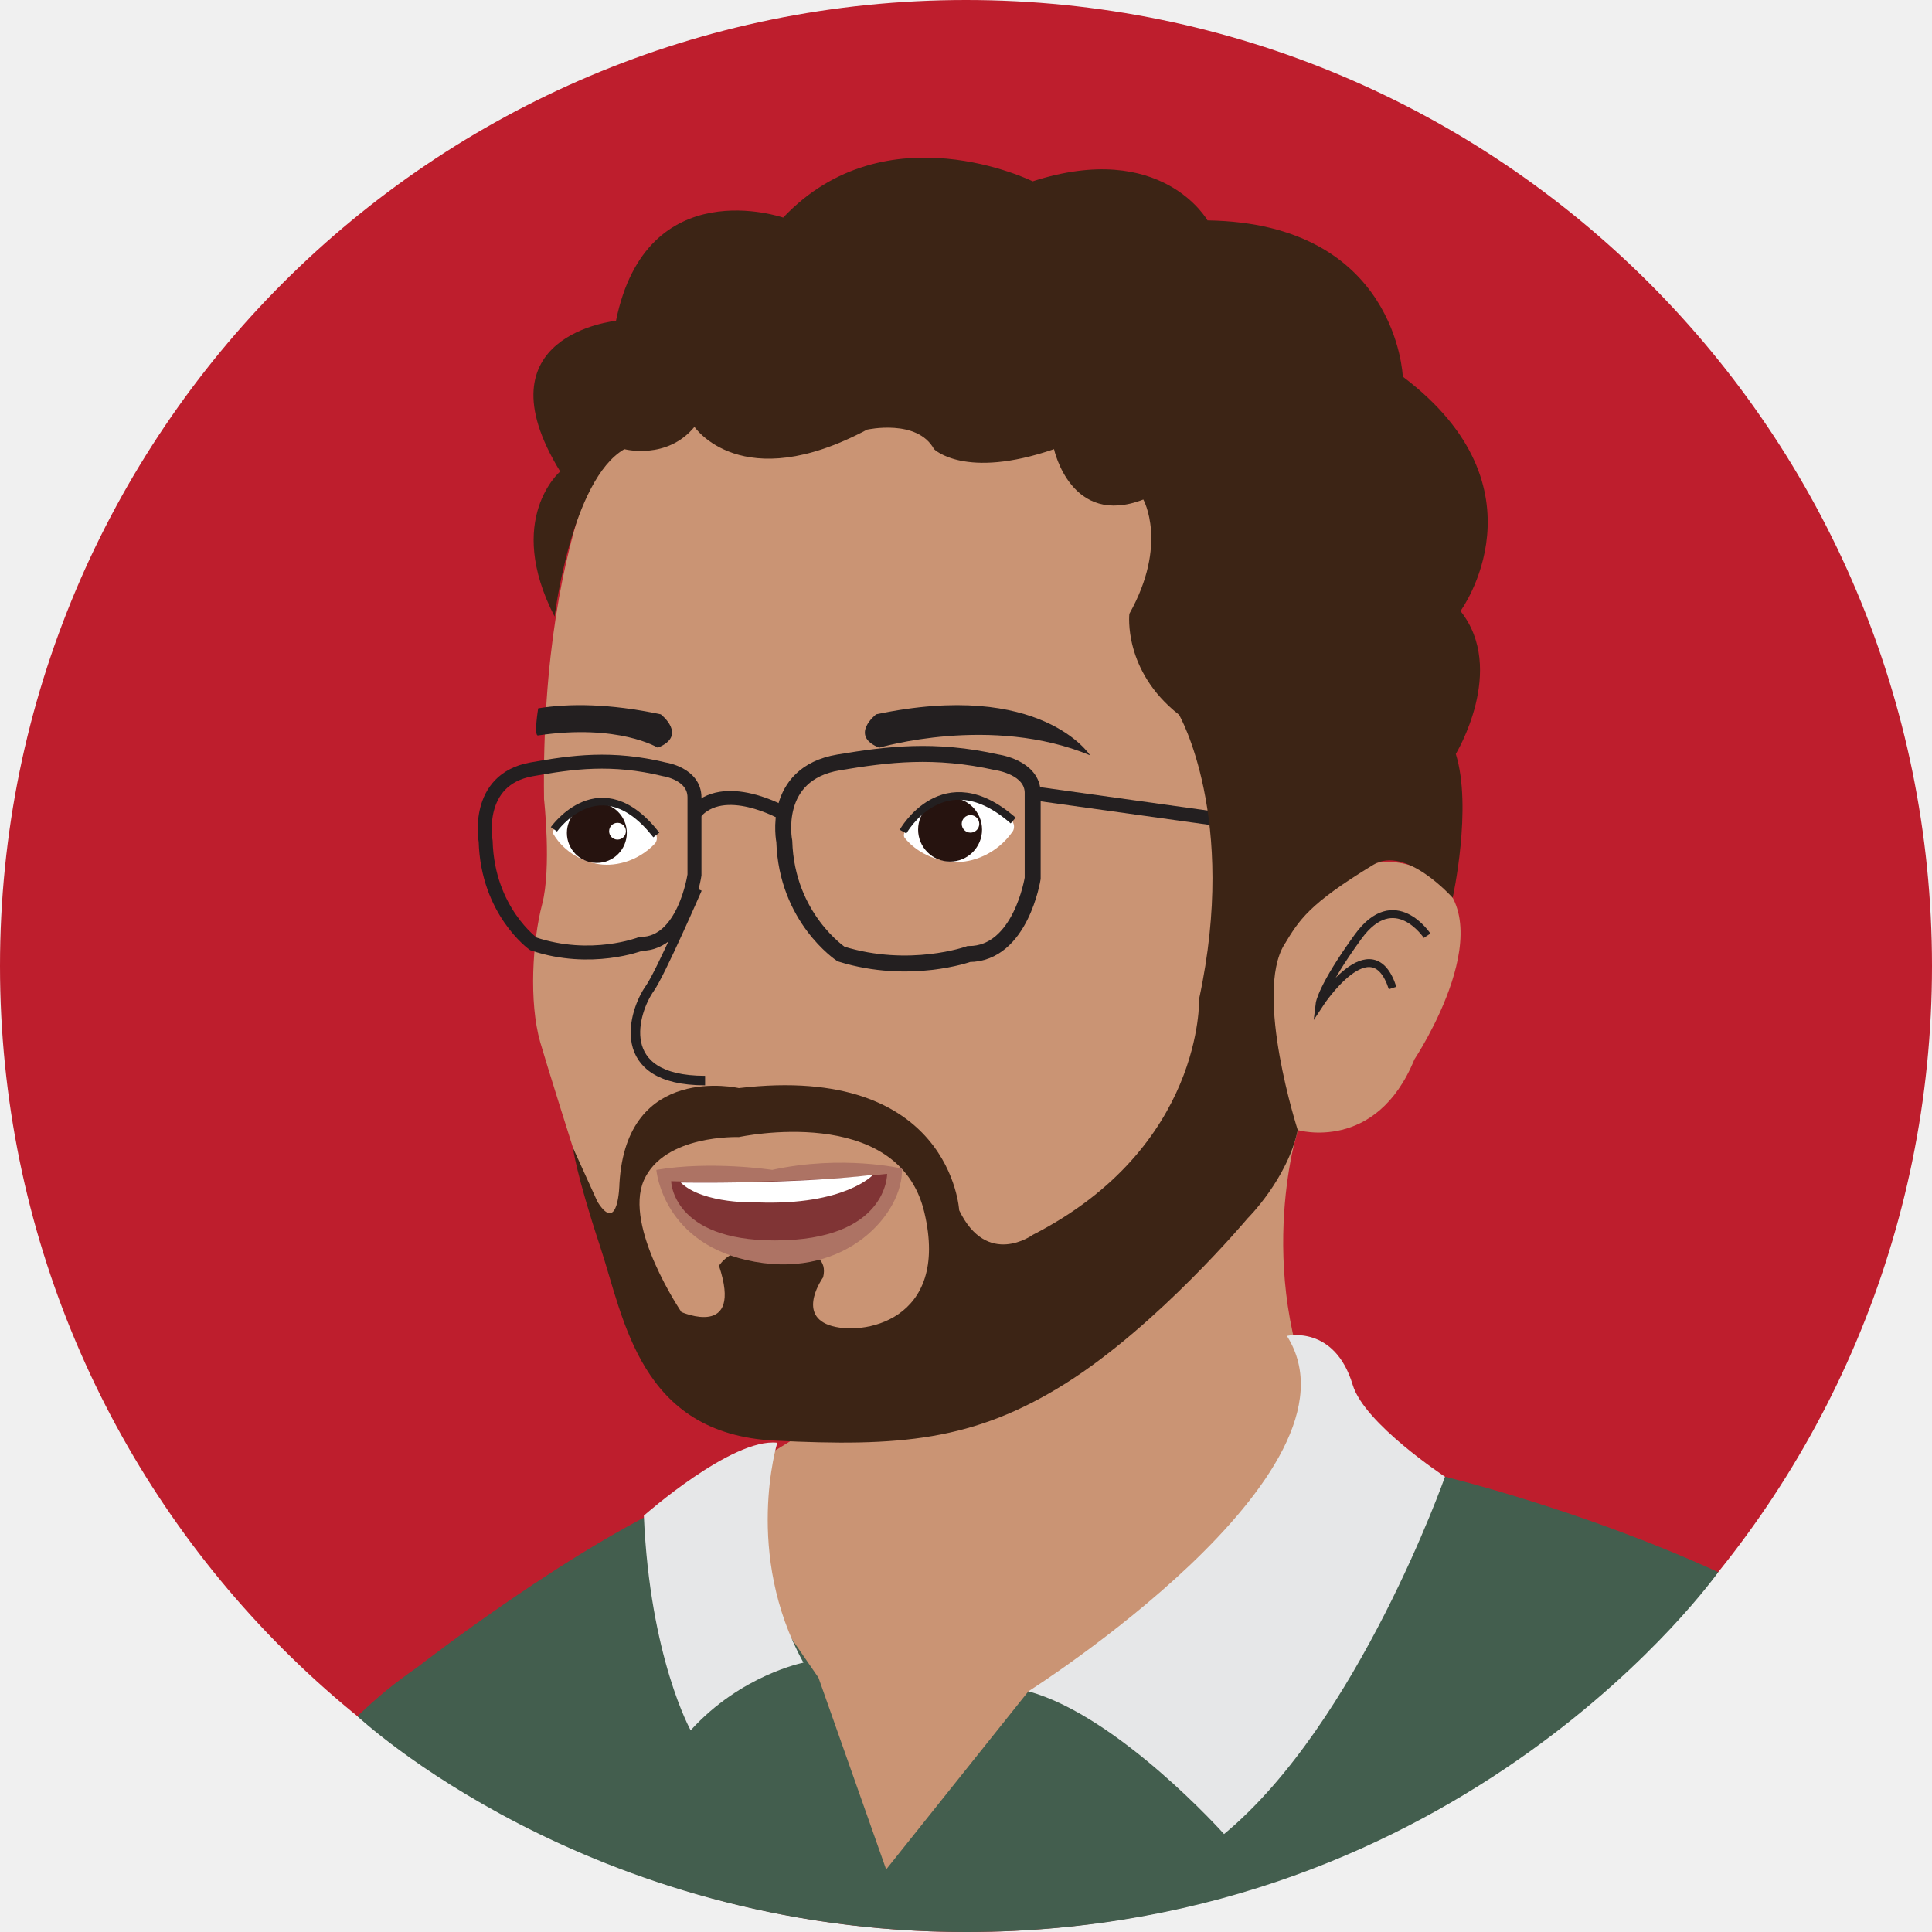
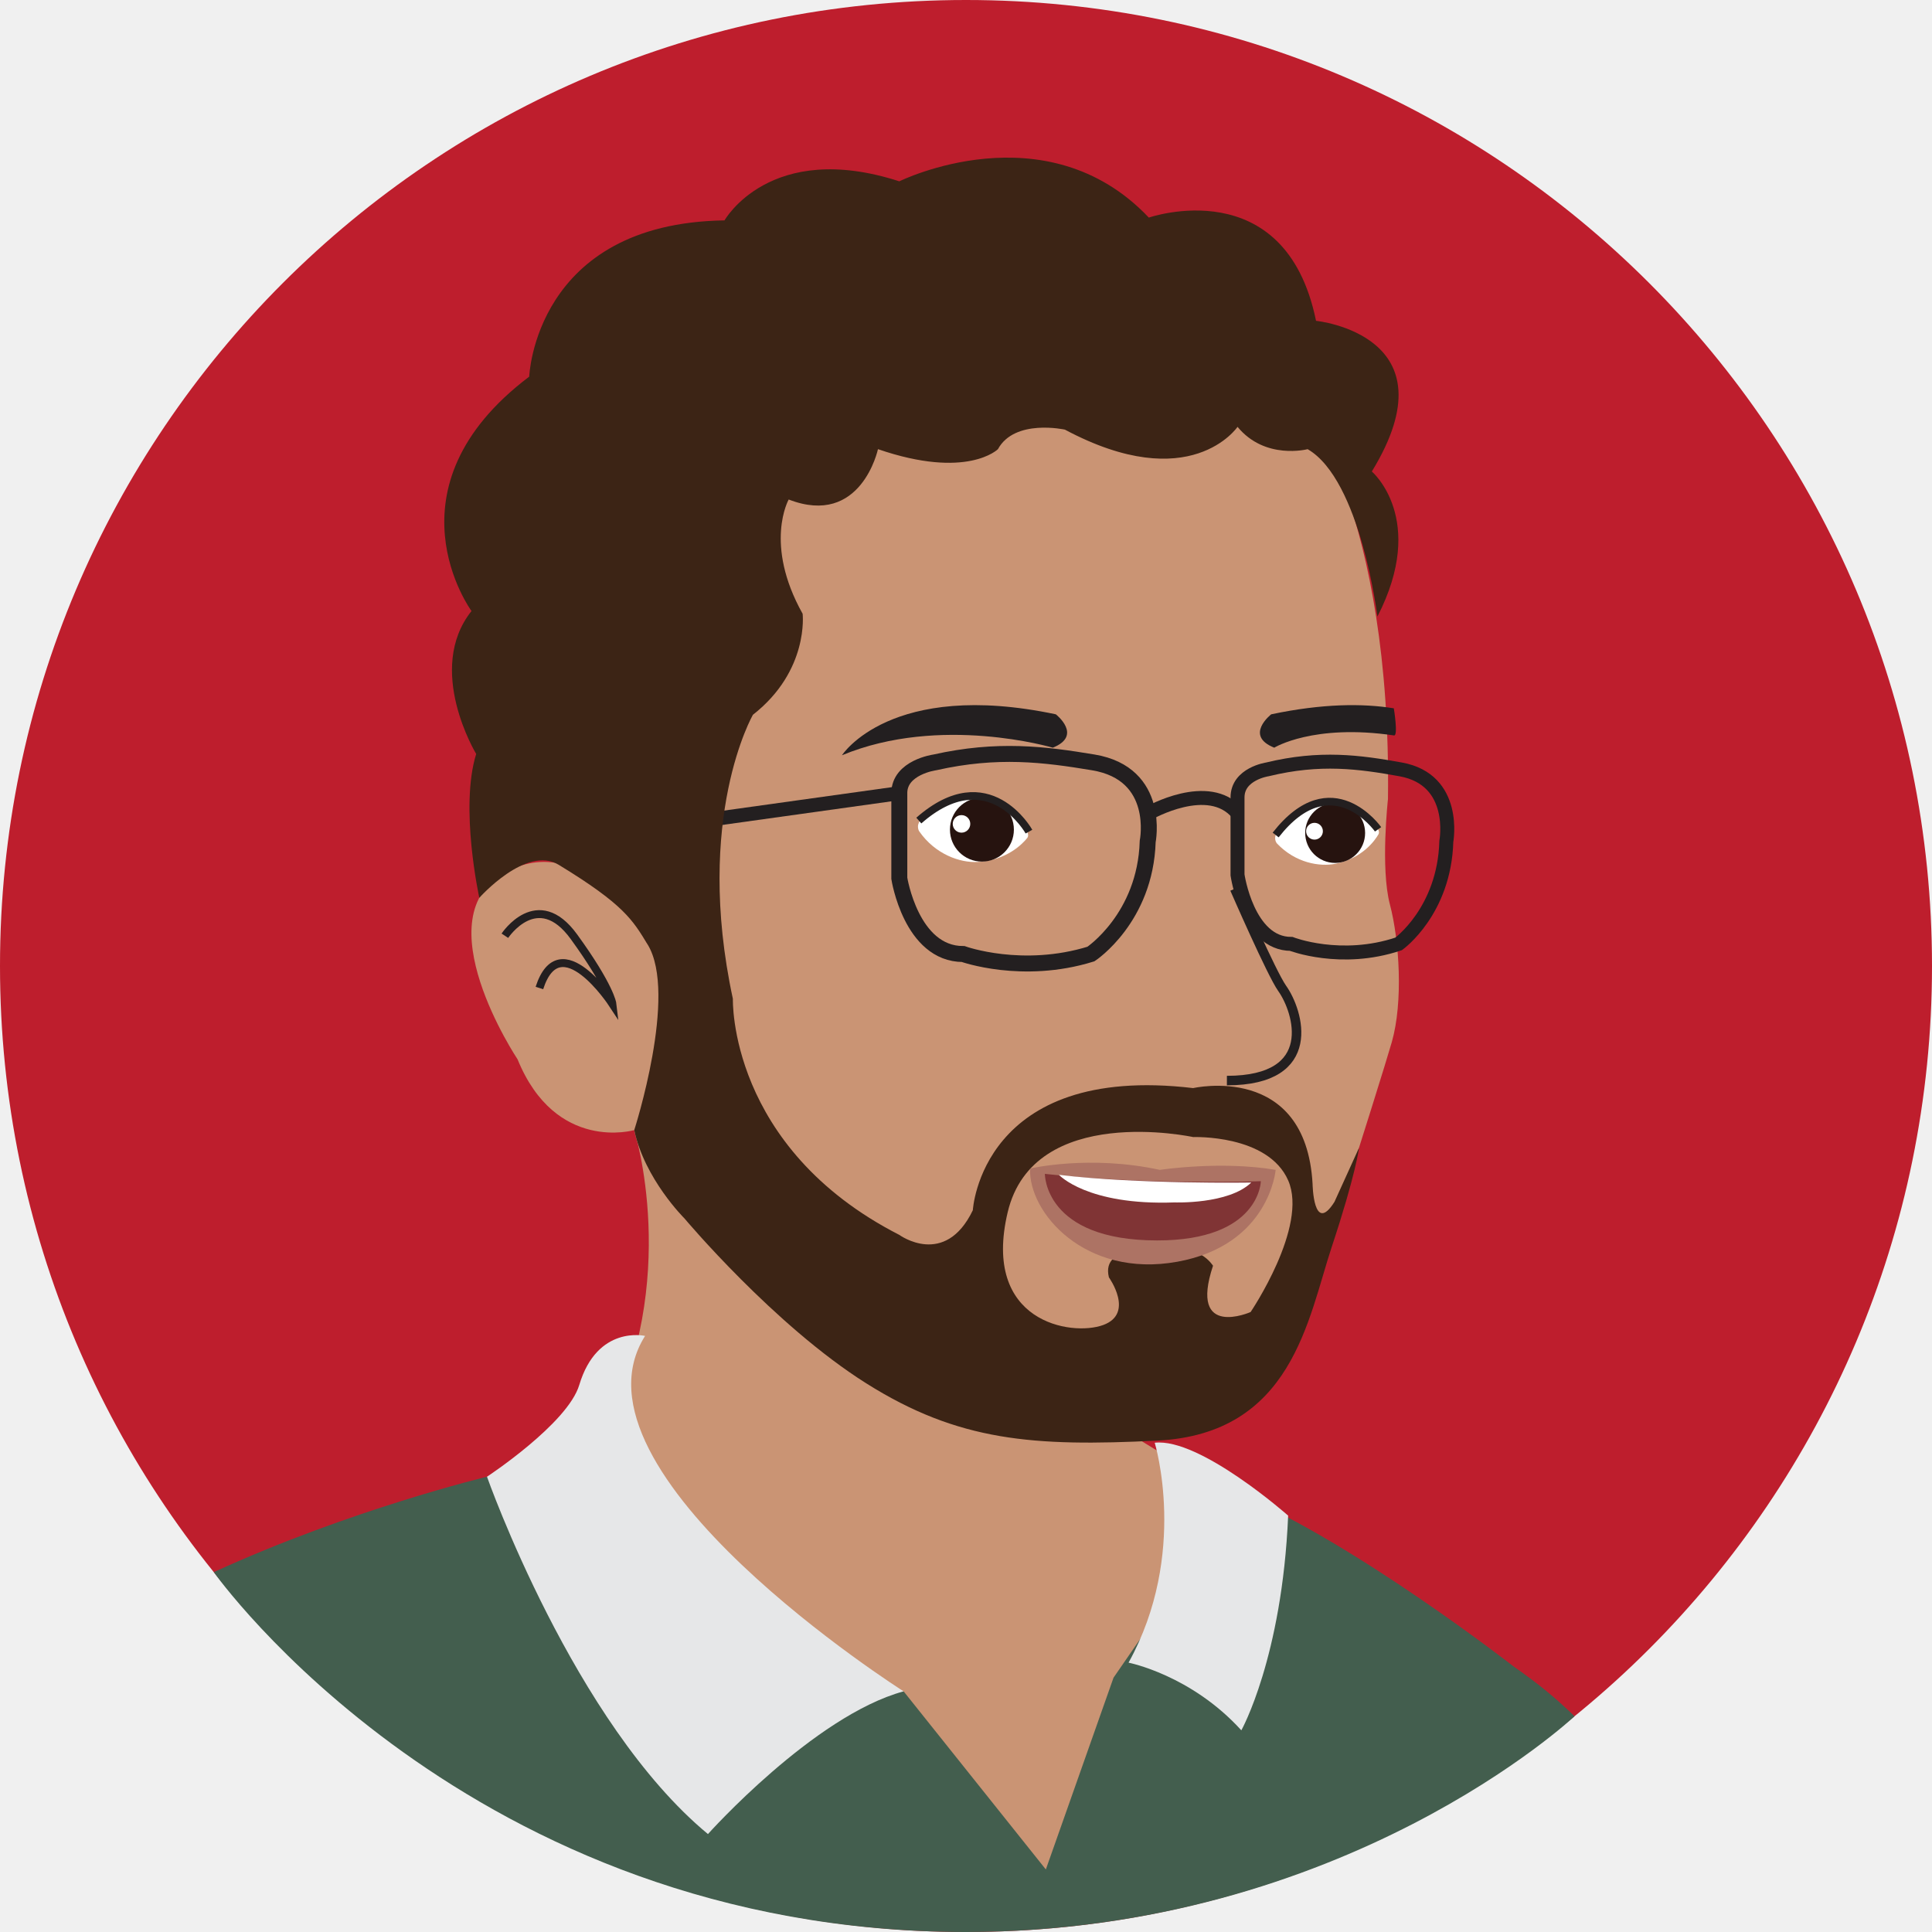
<svg xmlns="http://www.w3.org/2000/svg" id="Layer_1" data-name="Layer 1" viewBox="0 0 1220 1220">
  <defs>
    <style>
      .cls-1 {
        stroke-width: 6px;
      }

      .cls-1, .cls-2, .cls-3, .cls-4, .cls-5 {
        fill: none;
        stroke: #231f20;
        stroke-miterlimit: 10;
      }

      .cls-6 {
        fill: #e6e7e8;
      }

      .cls-7 {
        fill: #fff;
      }

      .cls-8 {
        fill: #803435;
      }

      .cls-9 {
        fill: #be1e2d;
      }

      .cls-10 {
        fill: #ca9474;
      }

      .cls-11 {
        fill: #ad7364;
      }

      .cls-12 {
        fill: #231f20;
      }

      .cls-13 {
        fill: #435e4e;
      }

      .cls-14 {
        fill: #3c2415;
      }

      .cls-15 {
        fill: #26130f;
      }

      .cls-2 {
        stroke-width: 5px;
      }

      .cls-3 {
        stroke-width: 10.08px;
      }

      .cls-4 {
        stroke-width: 8.82px;
      }

      .cls-5 {
        stroke-width: 4.8px;
      }
    </style>
  </defs>
-   <circle class="cls-9" cx="610" cy="610" r="610" />
-   <g>
-     <path class="cls-10" d="M819.49,713.61s-30.05,95.21,18.49,188.26c0,0-9.52,268.88-268.42,295.17,0,0-158.96-61.42-82.81-279.43l332.74-204Z" />
-     <path class="cls-10" d="M397.9,253.37s-56.78,71.27-54.36,251.26c0,0,4.83,43.49-1.21,66.44-6.04,22.95-8.46,61.61-1.21,86.98,7.25,25.37,61.61,195.7,61.61,195.7,0,0,18.12,49.53,102.68,55.57,84.56,6.04,158.25-20.54,190.86-54.36,32.62-33.82,112.34-86.98,123.22-141.34,0,0,49.53,14.5,73.69-44.7,0,0,60.4-90.6,7.25-118.38-53.15-27.78-89.39,45.9-89.39,45.9,0,0,78.52-218.65-41.07-312.87,0,0-146.17-137.71-372.06-30.2Z" />
-     <path class="cls-12" d="M555.19,472.14s70.88-21.07,133.14,4.79c0,0-30.65-47.89-135.06-25.86,0,0-17.24,13.41,1.92,21.07Z" />
-     <path class="cls-12" d="M339.73,464.41c50.9-7.54,75.62,7.73,75.62,7.73,19.16-7.66,1.92-21.07,1.92-21.07-32.54-6.87-57.91-6.94-77.42-3.79,0,0-2.9,17.55-.11,17.13Z" />
-     <path class="cls-2" d="M901.18,590.89s-20.55-31.14-43.6,.62c-23.04,31.76-24.29,42.35-24.29,42.35,0,0,33.01-50.45,46.09-9.97" />
+   <g transform="translate(1220 0) scale(-1 1)">
+     <circle class="cls-9" cx="610" cy="610" r="610" />
    <g>
-       <path class="cls-7" d="M640.32,521.93s.09-1.96-1.3-3.64c-4.61-5.58-15.31-16.08-32.74-16.73-19.51-.73-30.94,17.2-34.85,23.6-.67,1.1-.65,2.1-.65,2.1,0,0-.11,1.08,.52,1.87,2.98,3.73,12.99,14.21,31.45,15.18,10.99,.58,26.65-4.76,36.77-19.33,.7-1.01,.8-2.34,.8-3.05Z" />
-       <circle class="cls-15" cx="599.95" cy="523.88" r="20.19" />
-       <circle class="cls-7" cx="612.84" cy="520.26" r="5.54" />
-       <path class="cls-5" d="M570.24,525.15s25.48-45.69,69.55-6.99" />
+       <path class="cls-10" d="M819.49,713.61s-30.05,95.21,18.49,188.26c0,0-9.52,268.88-268.42,295.17,0,0-158.96-61.42-82.81-279.43l332.74-204Z" />
+       <path class="cls-10" d="M397.9,253.37s-56.78,71.27-54.36,251.26c0,0,4.83,43.49-1.21,66.44-6.04,22.95-8.46,61.61-1.21,86.98,7.25,25.37,61.61,195.7,61.61,195.7,0,0,18.12,49.53,102.68,55.57,84.56,6.04,158.25-20.54,190.86-54.36,32.62-33.82,112.34-86.98,123.22-141.34,0,0,49.53,14.5,73.69-44.7,0,0,60.4-90.6,7.25-118.38-53.15-27.78-89.39,45.9-89.39,45.9,0,0,78.52-218.65-41.07-312.87,0,0-146.17-137.71-372.06-30.2Z" />
+       <path class="cls-12" d="M555.19,472.14s70.88-21.07,133.14,4.79c0,0-30.65-47.89-135.06-25.86,0,0-17.24,13.41,1.92,21.07Z" />
+       <path class="cls-12" d="M339.73,464.41c50.9-7.54,75.62,7.73,75.62,7.73,19.16-7.66,1.92-21.07,1.92-21.07-32.54-6.87-57.91-6.94-77.42-3.79,0,0-2.9,17.55-.11,17.13Z" />
+       <path class="cls-2" d="M901.18,590.89s-20.55-31.14-43.6,.62c-23.04,31.76-24.29,42.35-24.29,42.35,0,0,33.01-50.45,46.09-9.97" />
+       <g>
+         <path class="cls-7" d="M640.32,521.93s.09-1.96-1.3-3.64c-4.61-5.58-15.31-16.08-32.74-16.73-19.51-.73-30.94,17.2-34.85,23.6-.67,1.1-.65,2.1-.65,2.1,0,0-.11,1.08,.52,1.87,2.98,3.73,12.99,14.21,31.45,15.18,10.99,.58,26.65-4.76,36.77-19.33,.7-1.01,.8-2.34,.8-3.05Z" />
+         <circle class="cls-15" cx="599.95" cy="523.88" r="20.19" />
+         <circle class="cls-7" cx="612.84" cy="520.26" r="5.54" />
+         <path class="cls-5" d="M570.24,525.15s25.48-45.69,69.55-6.99" />
+       </g>
+       <g>
+         <path class="cls-7" d="M414.72,529.99s.36-1.81-.69-3.57c-3.49-5.85-11.94-17.15-28.05-20.24-18.04-3.47-31.24,11.57-35.78,16.96-.78,.93-.9,1.86-.9,1.86,0,0-.26,.99,.22,1.81,2.24,3.89,10.05,15.07,27.08,18.61,10.14,2.11,25.47-.62,36.96-12.72,.8-.84,1.08-2.06,1.18-2.72Z" />
+         <circle class="cls-15" cx="376.89" cy="525.99" r="18.92" />
+         <circle class="cls-7" cx="389.94" cy="524.89" r="5.3" />
+         <path class="cls-5" d="M349.78,523.7s29.34-41.68,64.68,3.57" />
+       </g>
+       <g>
+         <path class="cls-13" d="M610,1220c-239.41,0-384.27-136.23-384.27-136.23,12.21-11.88,23.3-20.86,38.51-31.48,0,0,99.11-77.3,172.81-108.63l79.8,115.76,42.73,121.08,89.82-112.47s77.77,17.79,263.09-135.53c0,0,86.58,20.83,172.51,60.26,0,0-160.34,227.24-474.99,227.24Z" />
+         <path class="cls-6" d="M490.83,911.06s-21.47,70.01,16.52,138.86c0,0-39.44,7.69-71.22,42.73,0,0-25.73-45.93-29.56-135.58,0,0,55.74-49.28,84.26-46.02Z" />
+         <path class="cls-6" d="M812.65,843.59s30.14-7.1,41.56,30.97c7.33,24.45,58.27,57.94,58.27,57.94,0,0-54.78,155.58-139.53,225.66,0,0-66.72-74.63-123.56-90.13,0,0,217.86-138.05,163.26-224.44Z" />
+       </g>
+       <path class="cls-1" d="M440.32,561.25s-23.32,53.58-29.96,62.87c-10.26,14.37-23.9,58.23,34.89,58.23" />
+       <path class="cls-3" d="M652.11,500.86v53.78s-7.47,47.8-40.33,47.8c0,0-37.35,13.44-80.67,0,0,0-34.36-22.69-35.85-71.1,0,0-8.6-42.76,34.36-49.91,30.9-5.14,60.48-8.89,100.09,0,0,0,22.41,3.06,22.41,19.43Z" />
+       <path class="cls-4" d="M438.54,503.53v48.98s-6.28,43.53-33.91,43.53c0,0-31.39,12.24-67.81,0,0,0-28.88-20.66-30.14-64.75,0,0-7.23-38.94,28.88-45.45,25.98-4.68,50.84-8.1,84.14,0,0,0,18.84,2.79,18.84,17.69Z" />
+       <line class="cls-4" x1="652.11" y1="500.86" x2="862.1" y2="530.19" />
+       <path class="cls-4" d="M494.56,513.52s-37.76-21.65-56.02,0" />
+       <path class="cls-14" d="M917.32,566.95s12.56-56.99,1.98-90.86c0,0,32.35-53.25,2.96-90.25,0,0,56.94-77.52-36.44-148,0,0-3.52-96.9-123.33-98.67,0,0-28.72-51.09-110.38-24.67,0,0-92.5-45.81-157.56,22.9,0,0-86.2-29.95-105.58,65.19,0,0-88.09,8.81-35.24,95.14,0,0-35.24,29.95-3.52,91.62,0,0,10.57-86.33,44.05-105.71,0,0,26.88,7.05,44.27-14.1,0,0,29.72,44.05,109.01,1.76,0,0,31.71-7.05,42.29,12.33,0,0,19.38,19.38,75.76,0,0,0,10.57,49.51,56.38,31.8,0,0,15.86,28.1-8.81,72.15,0,0-4.2,35.92,31.38,63.77,0,0,37.34,64.85,12.67,179.37,0,0,2.99,93.78-105.1,149.08,0,0-28.8,21.04-46.42-15.57,0,0-5.19-92.98-139.14-77.13,0,0-71.07-16.42-75.4,60.46,0,0-.49,32.52-13.82,11.39l-15.52-34.15s1.98,16.59,17.14,62.28c15.16,45.7,24.89,118.39,110.34,122.63,78.17,3.89,125.49,.5,183.74-36.2,58.25-36.7,114.8-104.17,114.8-104.17,0,0,25.11-24.81,31.66-55.73,0,0-27.68-85.81-8.46-117.18,9.45-15.42,14.92-25.24,56.21-50.36,20.52-12.48,50.08,20.87,50.08,20.87Z" />
+       <path class="cls-10" d="M519.77,806.6s-16.44,22.83,3.65,30.13c20.09,7.3,76.7-1.83,60.26-71.22-16.44-69.4-117.14-47.48-117.14-47.48,0,0-47.22-1.83-60,27.39-12.78,29.22,23.74,83.09,23.74,83.09,0,0,39.26,17.35,23.74-29.22,0,0,9.13-15.52,32.87-9.13,0,0,38.35-5.69,32.87,16.44Z" />
+       <path class="cls-11" d="M569.54,737.9s-37.39-8.83-81.94,.84c0,0-38.49-5.89-73.14,0,0,0,3.85,47.51,62.14,58.02,58.29,10.51,94.04-31.11,92.94-58.86Z" />
+       <path class="cls-8" d="M560.19,741.26s.55,42.04-70.94,42.04c-64.93,0-65.44-37.42-65.44-37.42,0,0,73.14,2.52,136.38-4.62Z" />
+       <path class="cls-7" d="M551.32,741.86s-17.72,19.47-73.04,17.43c0,0-34.12,1.31-48.42-12.56,0,0,71.3,1.18,121.46-4.86Z" />
    </g>
-     <g>
-       <path class="cls-7" d="M414.72,529.99s.36-1.81-.69-3.57c-3.49-5.85-11.94-17.15-28.05-20.24-18.04-3.47-31.24,11.57-35.78,16.96-.78,.93-.9,1.86-.9,1.86,0,0-.26,.99,.22,1.81,2.24,3.89,10.05,15.07,27.08,18.61,10.14,2.11,25.47-.62,36.96-12.72,.8-.84,1.08-2.06,1.18-2.72Z" />
-       <circle class="cls-15" cx="376.89" cy="525.99" r="18.92" />
-       <circle class="cls-7" cx="389.94" cy="524.89" r="5.3" />
-       <path class="cls-5" d="M349.78,523.7s29.34-41.68,64.68,3.57" />
-     </g>
-     <g>
-       <path class="cls-13" d="M610,1220c-239.41,0-384.27-136.23-384.27-136.23,12.21-11.88,23.3-20.86,38.51-31.48,0,0,99.11-77.3,172.81-108.63l79.8,115.76,42.73,121.08,89.82-112.47s77.77,17.79,263.09-135.53c0,0,86.58,20.83,172.51,60.26,0,0-160.34,227.24-474.99,227.24Z" />
-       <path class="cls-6" d="M490.83,911.06s-21.47,70.01,16.52,138.86c0,0-39.44,7.69-71.22,42.73,0,0-25.73-45.93-29.56-135.58,0,0,55.74-49.28,84.26-46.02Z" />
-       <path class="cls-6" d="M812.65,843.59s30.14-7.1,41.56,30.97c7.33,24.45,58.27,57.94,58.27,57.94,0,0-54.78,155.58-139.53,225.66,0,0-66.72-74.63-123.56-90.13,0,0,217.86-138.05,163.26-224.44Z" />
-     </g>
-     <path class="cls-1" d="M440.32,561.25s-23.32,53.58-29.96,62.87c-10.26,14.37-23.9,58.23,34.89,58.23" />
-     <path class="cls-3" d="M652.11,500.86v53.78s-7.47,47.8-40.33,47.8c0,0-37.35,13.44-80.67,0,0,0-34.36-22.69-35.85-71.1,0,0-8.6-42.76,34.36-49.91,30.9-5.14,60.48-8.89,100.09,0,0,0,22.41,3.06,22.41,19.43Z" />
-     <path class="cls-4" d="M438.54,503.53v48.98s-6.28,43.53-33.91,43.53c0,0-31.39,12.24-67.81,0,0,0-28.88-20.66-30.14-64.75,0,0-7.23-38.94,28.88-45.45,25.98-4.68,50.84-8.1,84.14,0,0,0,18.84,2.79,18.84,17.69Z" />
-     <line class="cls-4" x1="652.11" y1="500.86" x2="862.1" y2="530.19" />
-     <path class="cls-4" d="M494.56,513.52s-37.76-21.65-56.02,0" />
-     <path class="cls-14" d="M917.32,566.95s12.56-56.99,1.98-90.86c0,0,32.35-53.25,2.96-90.25,0,0,56.94-77.52-36.44-148,0,0-3.52-96.9-123.33-98.67,0,0-28.72-51.09-110.38-24.67,0,0-92.5-45.81-157.56,22.9,0,0-86.2-29.95-105.58,65.19,0,0-88.09,8.81-35.24,95.14,0,0-35.24,29.95-3.52,91.62,0,0,10.57-86.33,44.05-105.71,0,0,26.88,7.05,44.27-14.1,0,0,29.72,44.05,109.01,1.76,0,0,31.71-7.05,42.29,12.33,0,0,19.38,19.38,75.76,0,0,0,10.57,49.51,56.38,31.8,0,0,15.86,28.1-8.81,72.15,0,0-4.2,35.92,31.38,63.77,0,0,37.34,64.85,12.67,179.37,0,0,2.99,93.78-105.1,149.08,0,0-28.8,21.04-46.42-15.57,0,0-5.19-92.98-139.14-77.13,0,0-71.07-16.42-75.4,60.46,0,0-.49,32.52-13.82,11.39l-15.52-34.15s1.98,16.59,17.14,62.28c15.16,45.7,24.89,118.39,110.34,122.63,78.17,3.89,125.49,.5,183.74-36.2,58.25-36.7,114.8-104.17,114.8-104.17,0,0,25.11-24.81,31.66-55.73,0,0-27.68-85.81-8.46-117.18,9.45-15.42,14.92-25.24,56.21-50.36,20.52-12.48,50.08,20.87,50.08,20.87Z" />
-     <path class="cls-10" d="M519.77,806.6s-16.44,22.83,3.65,30.13c20.09,7.3,76.7-1.83,60.26-71.22-16.44-69.4-117.14-47.48-117.14-47.48,0,0-47.22-1.83-60,27.39-12.78,29.22,23.74,83.09,23.74,83.09,0,0,39.26,17.35,23.74-29.22,0,0,9.13-15.52,32.87-9.13,0,0,38.35-5.69,32.87,16.44Z" />
-     <path class="cls-11" d="M569.54,737.9s-37.39-8.83-81.94,.84c0,0-38.49-5.89-73.14,0,0,0,3.85,47.51,62.14,58.02,58.29,10.51,94.04-31.11,92.94-58.86Z" />
-     <path class="cls-8" d="M560.19,741.26s.55,42.04-70.94,42.04c-64.93,0-65.44-37.42-65.44-37.42,0,0,73.14,2.52,136.38-4.62Z" />
-     <path class="cls-7" d="M551.32,741.86s-17.72,19.47-73.04,17.43c0,0-34.12,1.31-48.42-12.56,0,0,71.3,1.18,121.46-4.86Z" />
  </g>
</svg>
